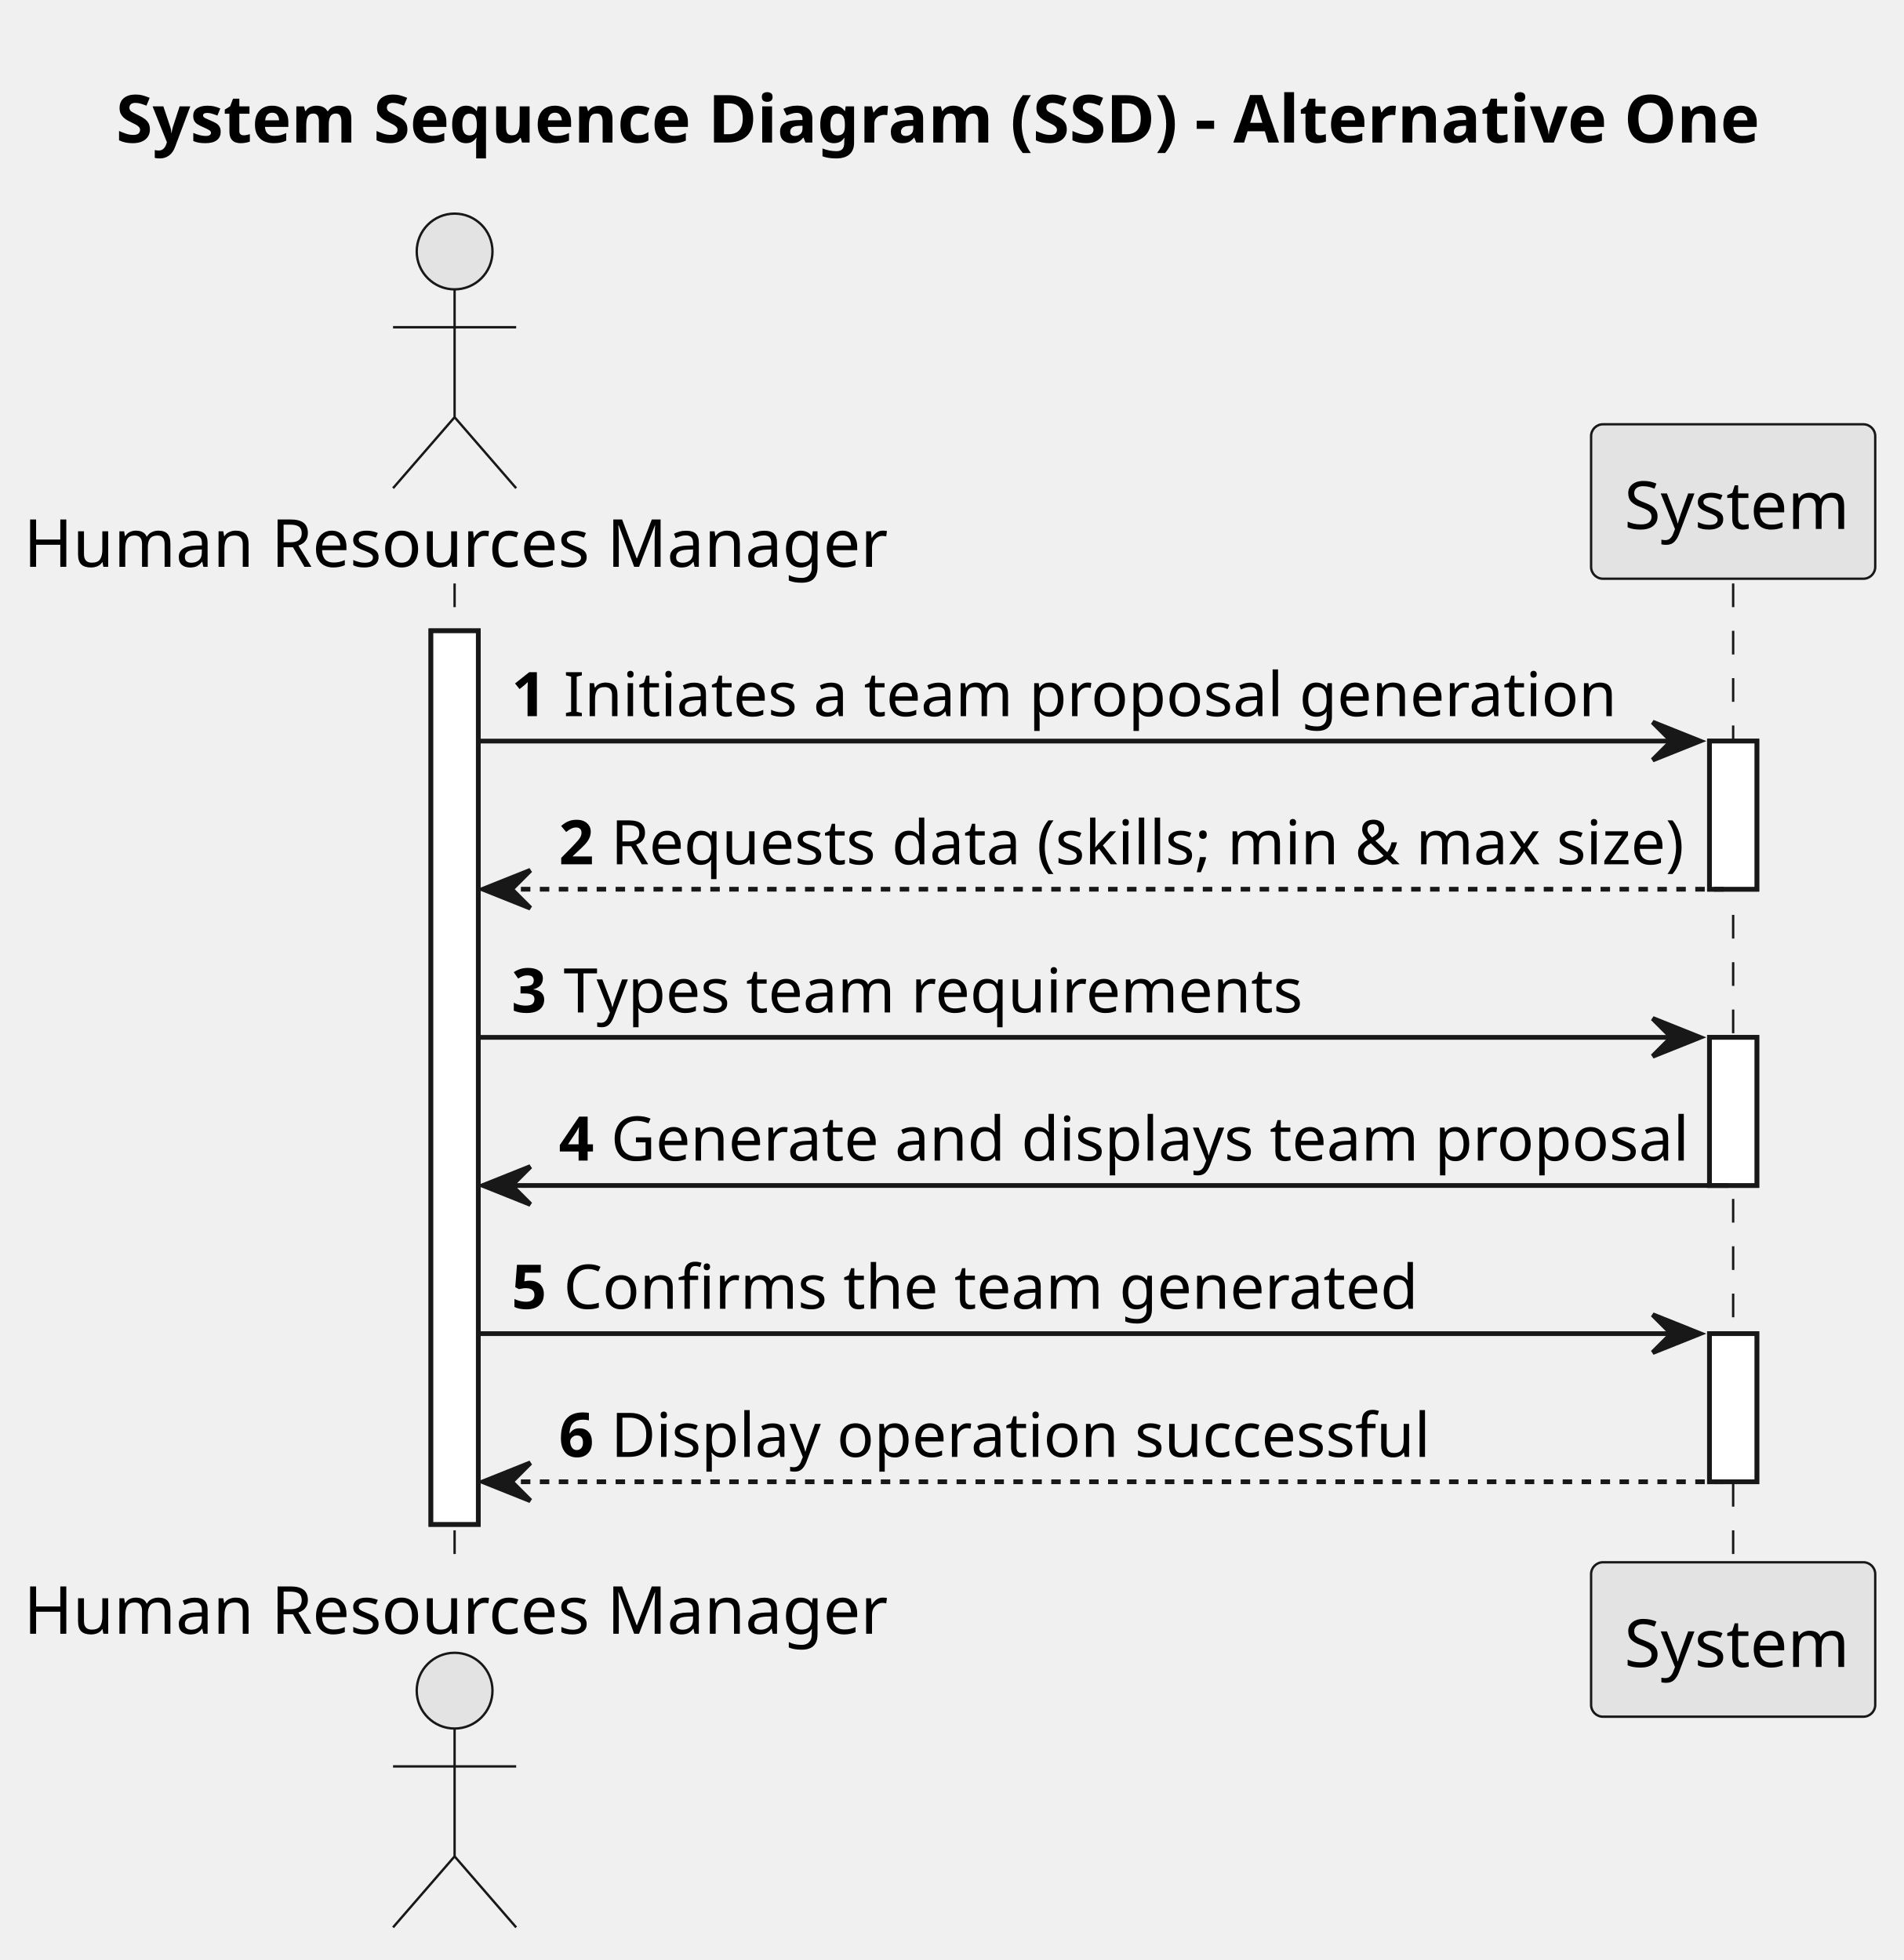
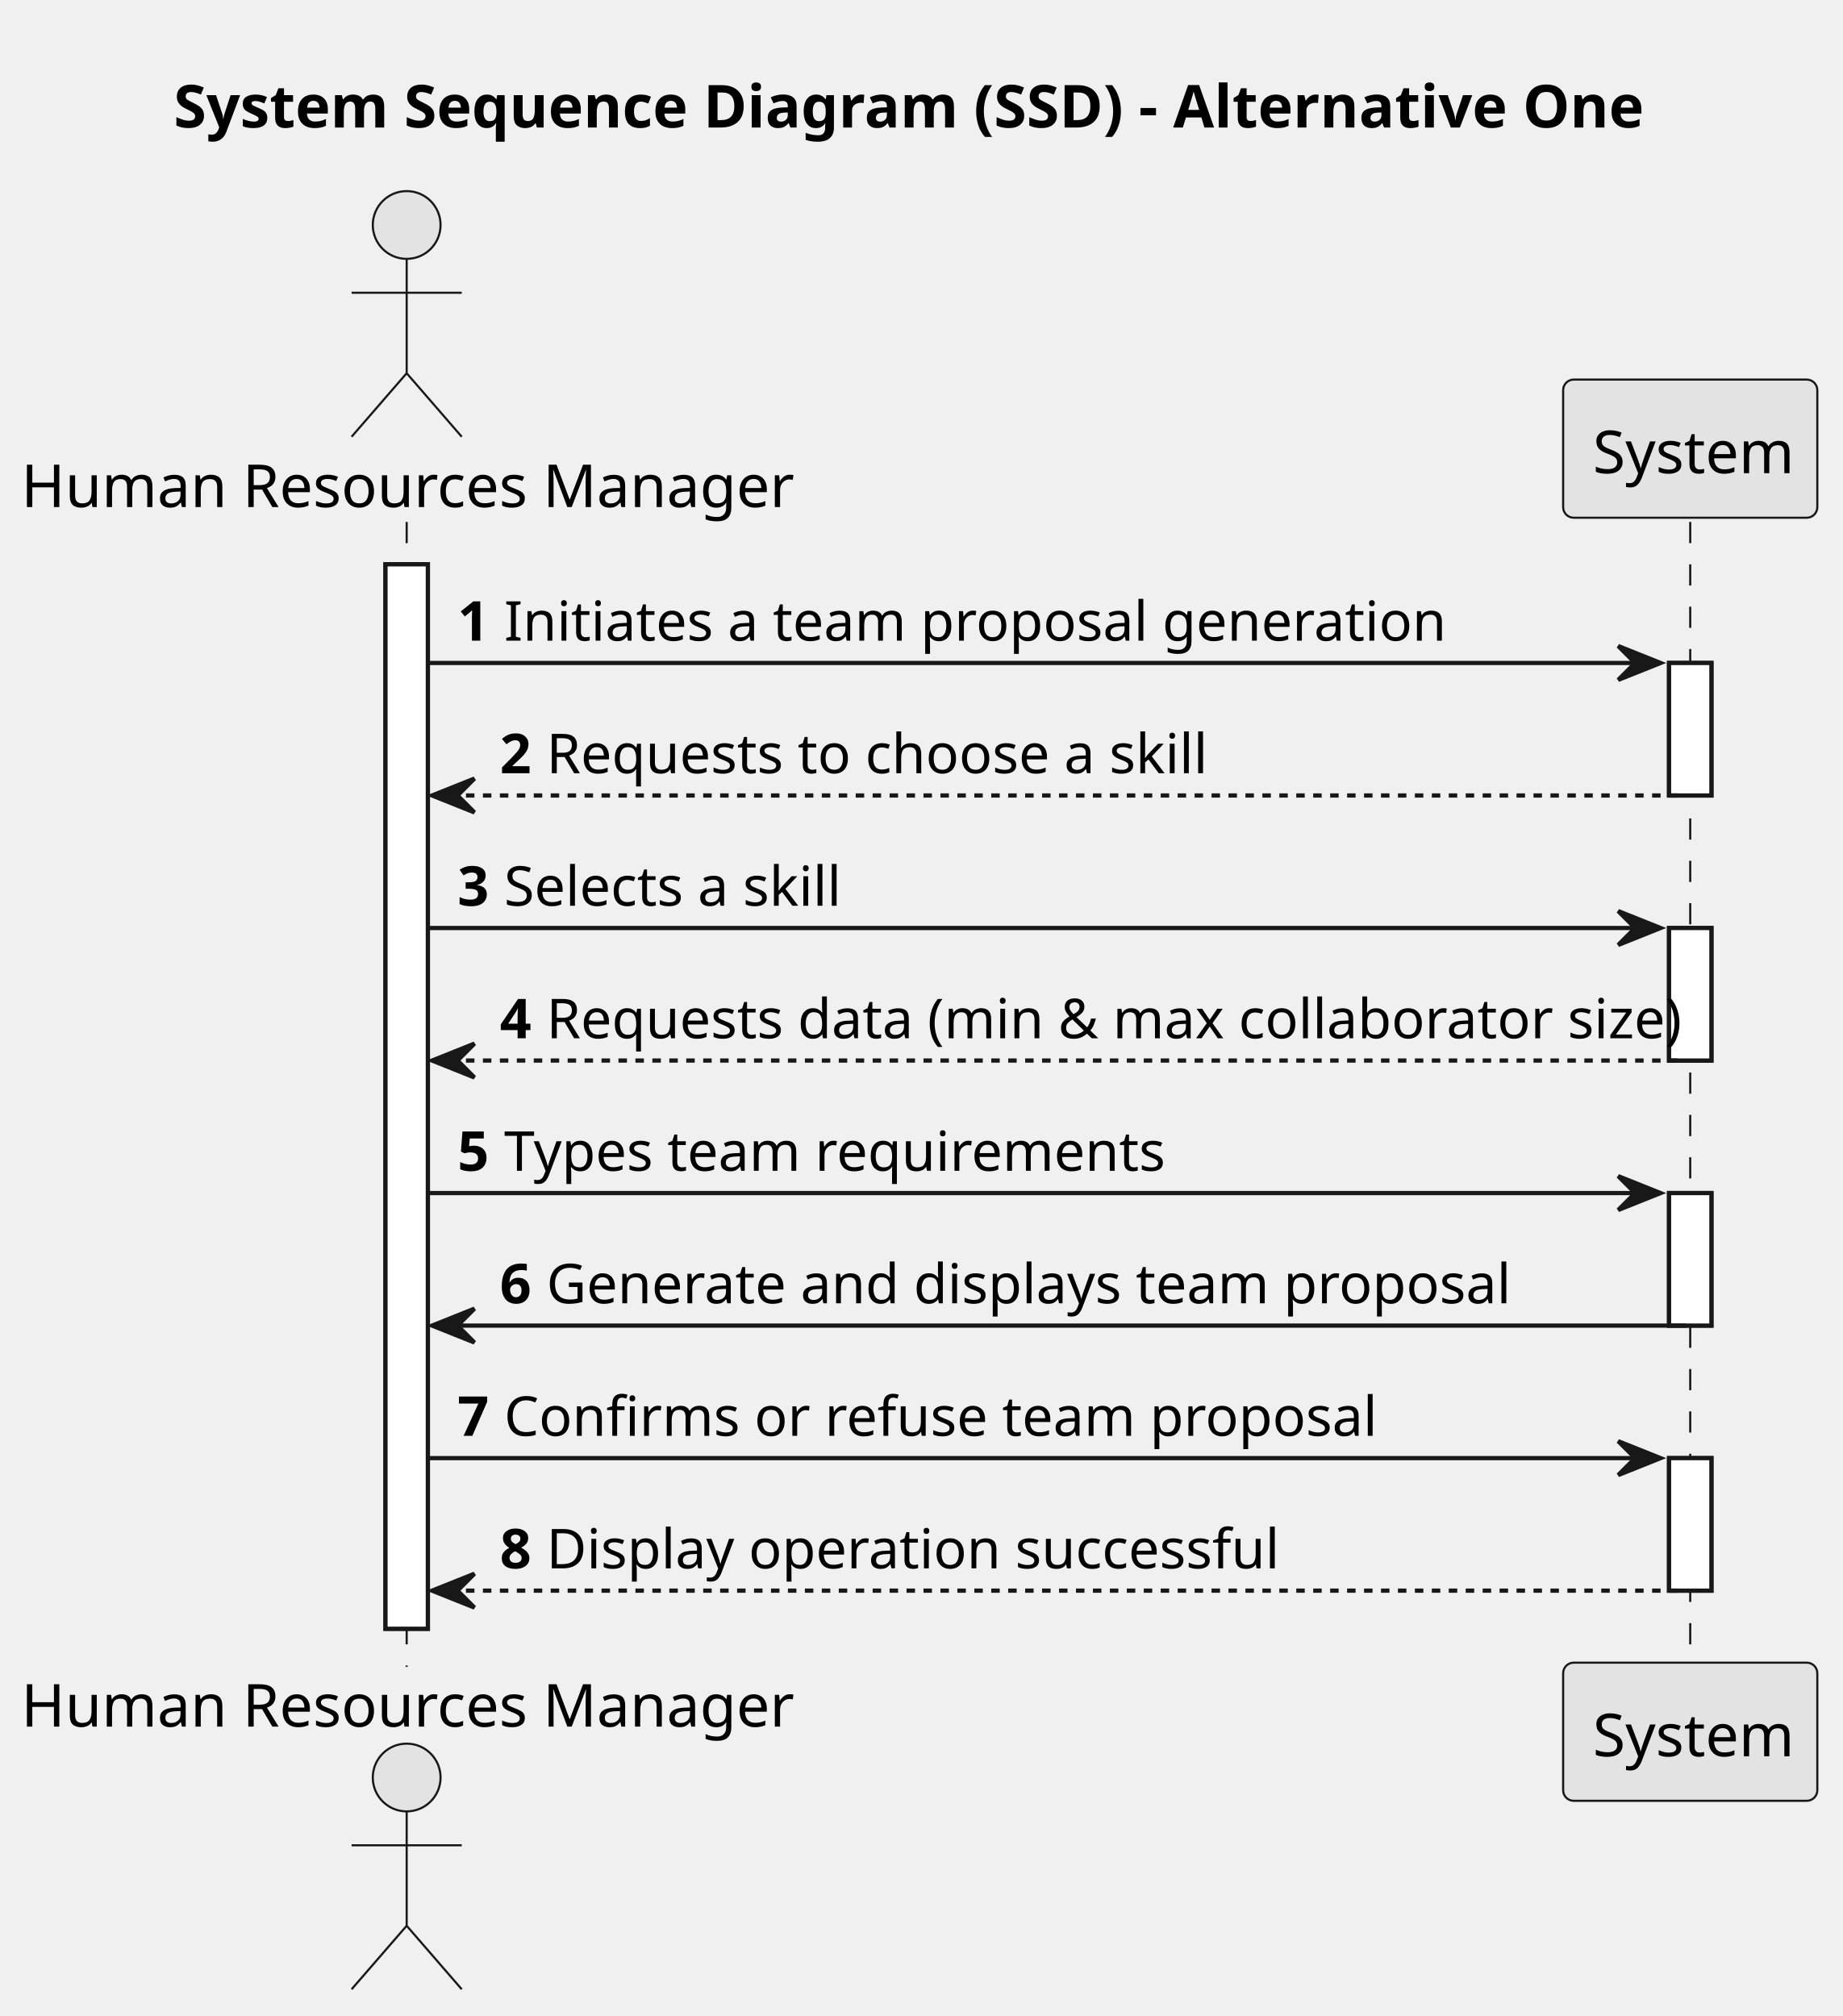
- <svg xmlns="http://www.w3.org/2000/svg" contentStyleType="text/css" height="414px" preserveAspectRatio="none" style="width:402px;height:414px;background:#FFFFFF;" version="1.1" viewBox="0 0 402 414" width="402px" zoomAndPan="magnify">
+ <svg xmlns="http://www.w3.org/2000/svg" contentStyleType="text/css" height="476px" preserveAspectRatio="none" style="width:435px;height:476px;background:#FFFFFF;" version="1.1" viewBox="0 0 435 476" width="435px" zoomAndPan="magnify">
  <defs />
  <g>
-     <text fill="#000000" font-family="sans-serif" font-size="14" font-weight="bold" lengthAdjust="spacing" textLength="351" x="24.5" y="30.107">System Sequence Diagram (SSD) - Alternative One</text>
-     <rect fill="#FFFFFF" height="188.746" style="stroke:#181818;stroke-width:1.0;" width="10" x="91" y="133.242" />
-     <rect fill="#FFFFFF" height="31.291" style="stroke:#181818;stroke-width:1.0;" width="10" x="361" y="156.533" />
-     <rect fill="#FFFFFF" height="31.291" style="stroke:#181818;stroke-width:1.0;" width="10" x="361" y="219.115" />
-     <rect fill="#FFFFFF" height="31.291" style="stroke:#181818;stroke-width:1.0;" width="10" x="361" y="281.697" />
-     <line style="stroke:#181818;stroke-width:0.5;stroke-dasharray:5.0,5.0;" x1="96" x2="96" y1="123.242" y2="330.988" />
-     <line style="stroke:#181818;stroke-width:0.5;stroke-dasharray:5.0,5.0;" x1="366" x2="366" y1="123.242" y2="330.988" />
+     <text fill="#000000" font-family="sans-serif" font-size="14" font-weight="bold" lengthAdjust="spacing" textLength="351" x="41" y="30.107">System Sequence Diagram (SSD) - Alternative One</text>
+     <rect fill="#FFFFFF" height="251.328" style="stroke:#181818;stroke-width:1.0;" width="10" x="91" y="133.242" />
+     <rect fill="#FFFFFF" height="31.291" style="stroke:#181818;stroke-width:1.0;" width="10" x="394" y="156.533" />
+     <rect fill="#FFFFFF" height="31.291" style="stroke:#181818;stroke-width:1.0;" width="10" x="394" y="219.115" />
+     <rect fill="#FFFFFF" height="31.291" style="stroke:#181818;stroke-width:1.0;" width="10" x="394" y="281.697" />
+     <rect fill="#FFFFFF" height="31.291" style="stroke:#181818;stroke-width:1.0;" width="10" x="394" y="344.279" />
+     <line style="stroke:#181818;stroke-width:0.5;stroke-dasharray:5.0,5.0;" x1="96" x2="96" y1="123.242" y2="393.57" />
+     <line style="stroke:#181818;stroke-width:0.5;stroke-dasharray:5.0,5.0;" x1="399" x2="399" y1="123.242" y2="393.57" />
    <text fill="#000000" font-family="sans-serif" font-size="14" lengthAdjust="spacing" textLength="176" x="5" y="119.728">Human Resources Manager</text>
    <ellipse cx="96" cy="53.121" fill="#E3E3E3" rx="8" ry="8" style="stroke:#181818;stroke-width:0.5;" />
    <path d="M96,61.121 L96,88.121 M83,69.121 L109,69.121 M96,88.121 L83,103.121 M96,88.121 L109,103.121 " fill="none" style="stroke:#181818;stroke-width:0.5;" />
-     <text fill="#000000" font-family="sans-serif" font-size="14" lengthAdjust="spacing" textLength="176" x="5" y="345.096">Human Resources Manager</text>
-     <ellipse cx="96" cy="357.109" fill="#E3E3E3" rx="8" ry="8" style="stroke:#181818;stroke-width:0.5;" />
-     <path d="M96,365.109 L96,392.109 M83,373.109 L109,373.109 M96,392.109 L83,407.109 M96,392.109 L109,407.109 " fill="none" style="stroke:#181818;stroke-width:0.5;" />
-     <rect fill="#E3E3E3" height="32.621" rx="2.5" ry="2.5" style="stroke:#181818;stroke-width:0.5;" width="60" x="336" y="89.621" />
-     <text fill="#000000" font-family="sans-serif" font-size="14" lengthAdjust="spacing" textLength="46" x="343" y="111.728">System</text>
-     <rect fill="#E3E3E3" height="32.621" rx="2.5" ry="2.5" style="stroke:#181818;stroke-width:0.5;" width="60" x="336" y="329.988" />
-     <text fill="#000000" font-family="sans-serif" font-size="14" lengthAdjust="spacing" textLength="46" x="343" y="352.096">System</text>
-     <rect fill="#FFFFFF" height="188.746" style="stroke:#181818;stroke-width:1.0;" width="10" x="91" y="133.242" />
-     <rect fill="#FFFFFF" height="31.291" style="stroke:#181818;stroke-width:1.0;" width="10" x="361" y="156.533" />
-     <rect fill="#FFFFFF" height="31.291" style="stroke:#181818;stroke-width:1.0;" width="10" x="361" y="219.115" />
-     <rect fill="#FFFFFF" height="31.291" style="stroke:#181818;stroke-width:1.0;" width="10" x="361" y="281.697" />
-     <polygon fill="#181818" points="349,152.533,359,156.533,349,160.533,353,156.533" style="stroke:#181818;stroke-width:1.0;" />
-     <line style="stroke:#181818;stroke-width:1.0;" x1="101" x2="355" y1="156.533" y2="156.533" />
+     <text fill="#000000" font-family="sans-serif" font-size="14" lengthAdjust="spacing" textLength="176" x="5" y="407.678">Human Resources Manager</text>
+     <ellipse cx="96" cy="419.691" fill="#E3E3E3" rx="8" ry="8" style="stroke:#181818;stroke-width:0.5;" />
+     <path d="M96,427.691 L96,454.691 M83,435.691 L109,435.691 M96,454.691 L83,469.691 M96,454.691 L109,469.691 " fill="none" style="stroke:#181818;stroke-width:0.5;" />
+     <rect fill="#E3E3E3" height="32.621" rx="2.5" ry="2.5" style="stroke:#181818;stroke-width:0.5;" width="60" x="369" y="89.621" />
+     <text fill="#000000" font-family="sans-serif" font-size="14" lengthAdjust="spacing" textLength="46" x="376" y="111.728">System</text>
+     <rect fill="#E3E3E3" height="32.621" rx="2.5" ry="2.5" style="stroke:#181818;stroke-width:0.5;" width="60" x="369" y="392.57" />
+     <text fill="#000000" font-family="sans-serif" font-size="14" lengthAdjust="spacing" textLength="46" x="376" y="414.678">System</text>
+     <rect fill="#FFFFFF" height="251.328" style="stroke:#181818;stroke-width:1.0;" width="10" x="91" y="133.242" />
+     <rect fill="#FFFFFF" height="31.291" style="stroke:#181818;stroke-width:1.0;" width="10" x="394" y="156.533" />
+     <rect fill="#FFFFFF" height="31.291" style="stroke:#181818;stroke-width:1.0;" width="10" x="394" y="219.115" />
+     <rect fill="#FFFFFF" height="31.291" style="stroke:#181818;stroke-width:1.0;" width="10" x="394" y="281.697" />
+     <rect fill="#FFFFFF" height="31.291" style="stroke:#181818;stroke-width:1.0;" width="10" x="394" y="344.279" />
+     <polygon fill="#181818" points="382,152.533,392,156.533,382,160.533,386,156.533" style="stroke:#181818;stroke-width:1.0;" />
+     <line style="stroke:#181818;stroke-width:1.0;" x1="101" x2="388" y1="156.533" y2="156.533" />
    <text fill="#000000" font-family="sans-serif" font-size="13" font-weight="bold" lengthAdjust="spacing" textLength="7" x="108" y="151.27">1</text>
    <text fill="#000000" font-family="sans-serif" font-size="13" lengthAdjust="spacing" textLength="206" x="119" y="151.27">Initiates a team proposal generation</text>
    <polygon fill="#181818" points="112,183.824,102,187.824,112,191.824,108,187.824" style="stroke:#181818;stroke-width:1.0;" />
-     <line style="stroke:#181818;stroke-width:1.0;stroke-dasharray:2.0,2.0;" x1="106" x2="365" y1="187.824" y2="187.824" />
+     <line style="stroke:#181818;stroke-width:1.0;stroke-dasharray:2.0,2.0;" x1="106" x2="398" y1="187.824" y2="187.824" />
    <text fill="#000000" font-family="sans-serif" font-size="13" font-weight="bold" lengthAdjust="spacing" textLength="7" x="118" y="182.561">2</text>
-     <text fill="#000000" font-family="sans-serif" font-size="13" lengthAdjust="spacing" textLength="225" x="129" y="182.561">Requests data (skills; min &amp; max size)</text>
-     <polygon fill="#181818" points="349,215.115,359,219.115,349,223.115,353,219.115" style="stroke:#181818;stroke-width:1.0;" />
-     <line style="stroke:#181818;stroke-width:1.0;" x1="101" x2="355" y1="219.115" y2="219.115" />
+     <text fill="#000000" font-family="sans-serif" font-size="13" lengthAdjust="spacing" textLength="154" x="129" y="182.561">Requests to choose a skill</text>
+     <polygon fill="#181818" points="382,215.115,392,219.115,382,223.115,386,219.115" style="stroke:#181818;stroke-width:1.0;" />
+     <line style="stroke:#181818;stroke-width:1.0;" x1="101" x2="388" y1="219.115" y2="219.115" />
    <text fill="#000000" font-family="sans-serif" font-size="13" font-weight="bold" lengthAdjust="spacing" textLength="7" x="108" y="213.852">3</text>
-     <text fill="#000000" font-family="sans-serif" font-size="13" lengthAdjust="spacing" textLength="147" x="119" y="213.852">Types team requirements</text>
+     <text fill="#000000" font-family="sans-serif" font-size="13" lengthAdjust="spacing" textLength="82" x="119" y="213.852">Selects a skill</text>
    <polygon fill="#181818" points="112,246.406,102,250.406,112,254.406,108,250.406" style="stroke:#181818;stroke-width:1.0;" />
-     <line style="stroke:#181818;stroke-width:1.0;" x1="106" x2="365" y1="250.406" y2="250.406" />
+     <line style="stroke:#181818;stroke-width:1.0;stroke-dasharray:2.0,2.0;" x1="106" x2="398" y1="250.406" y2="250.406" />
    <text fill="#000000" font-family="sans-serif" font-size="13" font-weight="bold" lengthAdjust="spacing" textLength="7" x="118" y="245.144">4</text>
-     <text fill="#000000" font-family="sans-serif" font-size="13" lengthAdjust="spacing" textLength="216" x="129" y="245.144">Generate and displays team proposal</text>
-     <polygon fill="#181818" points="349,277.697,359,281.697,349,285.697,353,281.697" style="stroke:#181818;stroke-width:1.0;" />
-     <line style="stroke:#181818;stroke-width:1.0;" x1="101" x2="355" y1="281.697" y2="281.697" />
+     <text fill="#000000" font-family="sans-serif" font-size="13" lengthAdjust="spacing" textLength="258" x="129" y="245.144">Requests data (min &amp; max collaborator size)</text>
+     <polygon fill="#181818" points="382,277.697,392,281.697,382,285.697,386,281.697" style="stroke:#181818;stroke-width:1.0;" />
+     <line style="stroke:#181818;stroke-width:1.0;" x1="101" x2="388" y1="281.697" y2="281.697" />
    <text fill="#000000" font-family="sans-serif" font-size="13" font-weight="bold" lengthAdjust="spacing" textLength="7" x="108" y="276.435">5</text>
-     <text fill="#000000" font-family="sans-serif" font-size="13" lengthAdjust="spacing" textLength="167" x="119" y="276.435">Confirms the team generated</text>
+     <text fill="#000000" font-family="sans-serif" font-size="13" lengthAdjust="spacing" textLength="147" x="119" y="276.435">Types team requirements</text>
    <polygon fill="#181818" points="112,308.988,102,312.988,112,316.988,108,312.988" style="stroke:#181818;stroke-width:1.0;" />
-     <line style="stroke:#181818;stroke-width:1.0;stroke-dasharray:2.0,2.0;" x1="106" x2="365" y1="312.988" y2="312.988" />
+     <line style="stroke:#181818;stroke-width:1.0;" x1="106" x2="398" y1="312.988" y2="312.988" />
    <text fill="#000000" font-family="sans-serif" font-size="13" font-weight="bold" lengthAdjust="spacing" textLength="7" x="118" y="307.726">6</text>
-     <text fill="#000000" font-family="sans-serif" font-size="13" lengthAdjust="spacing" textLength="166" x="129" y="307.726">Display operation successful</text>
+     <text fill="#000000" font-family="sans-serif" font-size="13" lengthAdjust="spacing" textLength="216" x="129" y="307.726">Generate and displays team proposal</text>
+     <polygon fill="#181818" points="382,340.279,392,344.279,382,348.279,386,344.279" style="stroke:#181818;stroke-width:1.0;" />
+     <line style="stroke:#181818;stroke-width:1.0;" x1="101" x2="388" y1="344.279" y2="344.279" />
+     <text fill="#000000" font-family="sans-serif" font-size="13" font-weight="bold" lengthAdjust="spacing" textLength="7" x="108" y="339.017">7</text>
+     <text fill="#000000" font-family="sans-serif" font-size="13" lengthAdjust="spacing" textLength="191" x="119" y="339.017">Confirms or refuse team proposal</text>
+     <polygon fill="#181818" points="112,371.57,102,375.57,112,379.57,108,375.57" style="stroke:#181818;stroke-width:1.0;" />
+     <line style="stroke:#181818;stroke-width:1.0;stroke-dasharray:2.0,2.0;" x1="106" x2="398" y1="375.57" y2="375.57" />
+     <text fill="#000000" font-family="sans-serif" font-size="13" font-weight="bold" lengthAdjust="spacing" textLength="7" x="118" y="370.308">8</text>
+     <text fill="#000000" font-family="sans-serif" font-size="13" lengthAdjust="spacing" textLength="166" x="129" y="370.308">Display operation successful</text>
  </g>
</svg>
